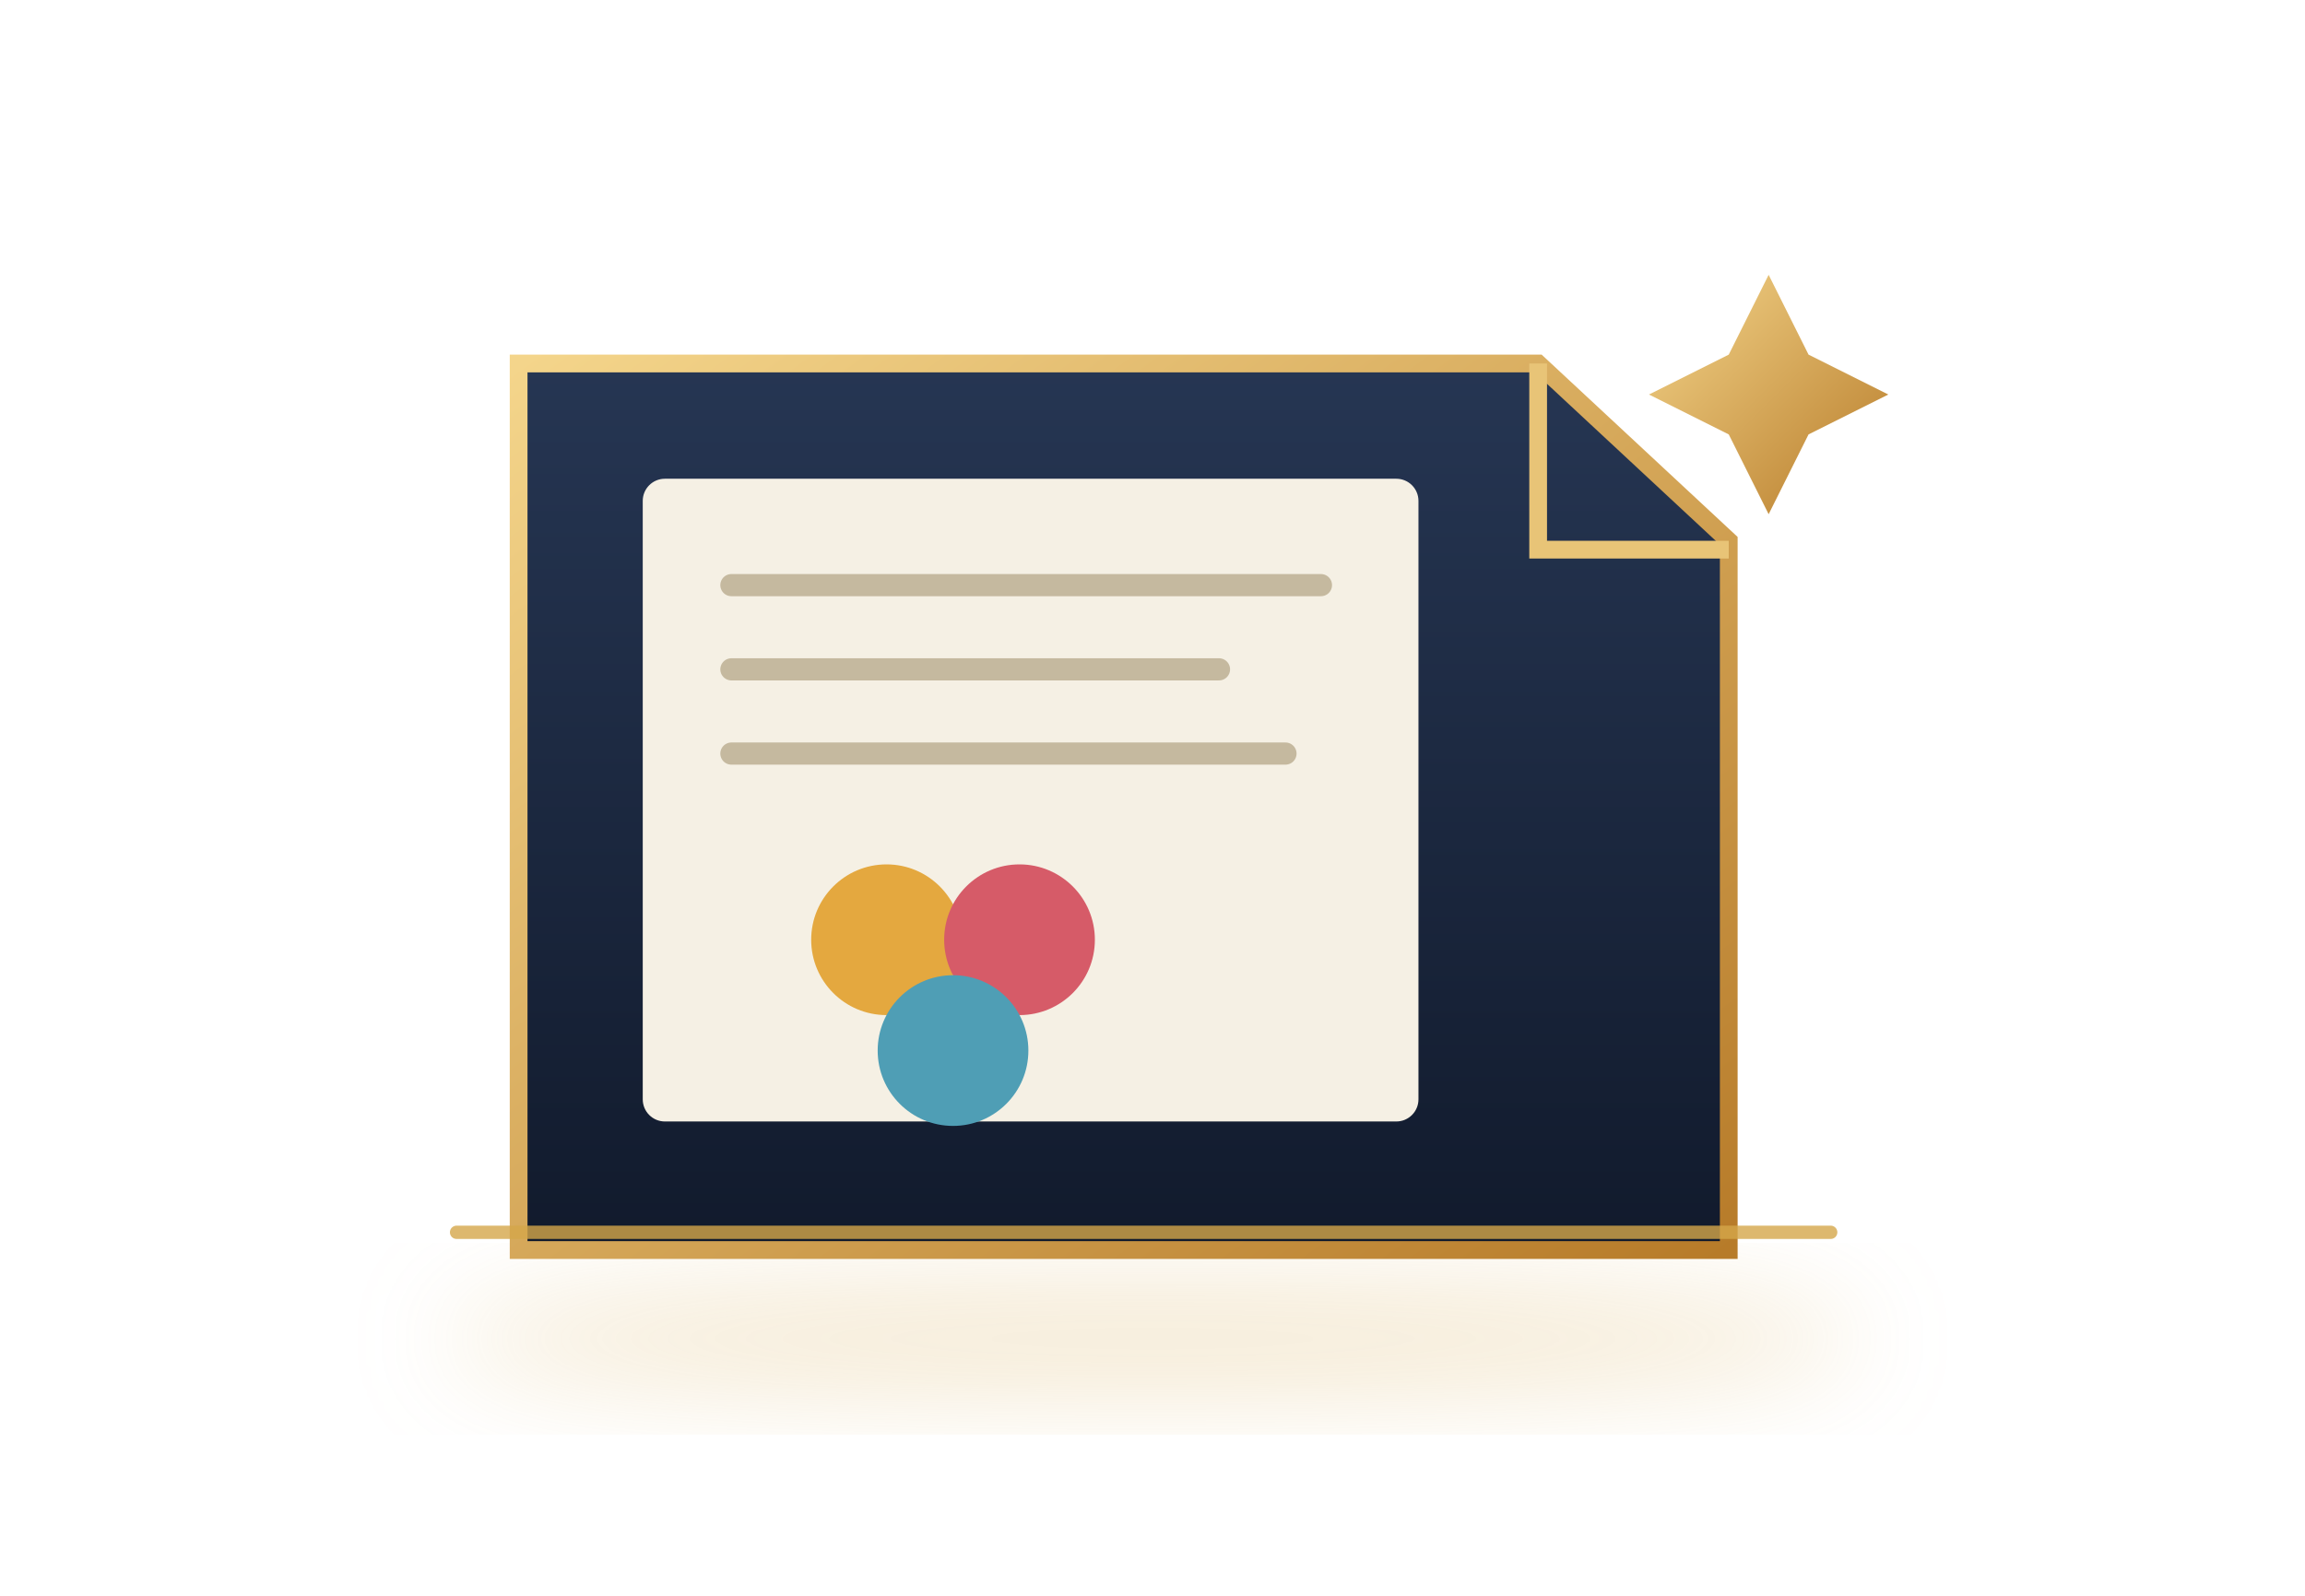
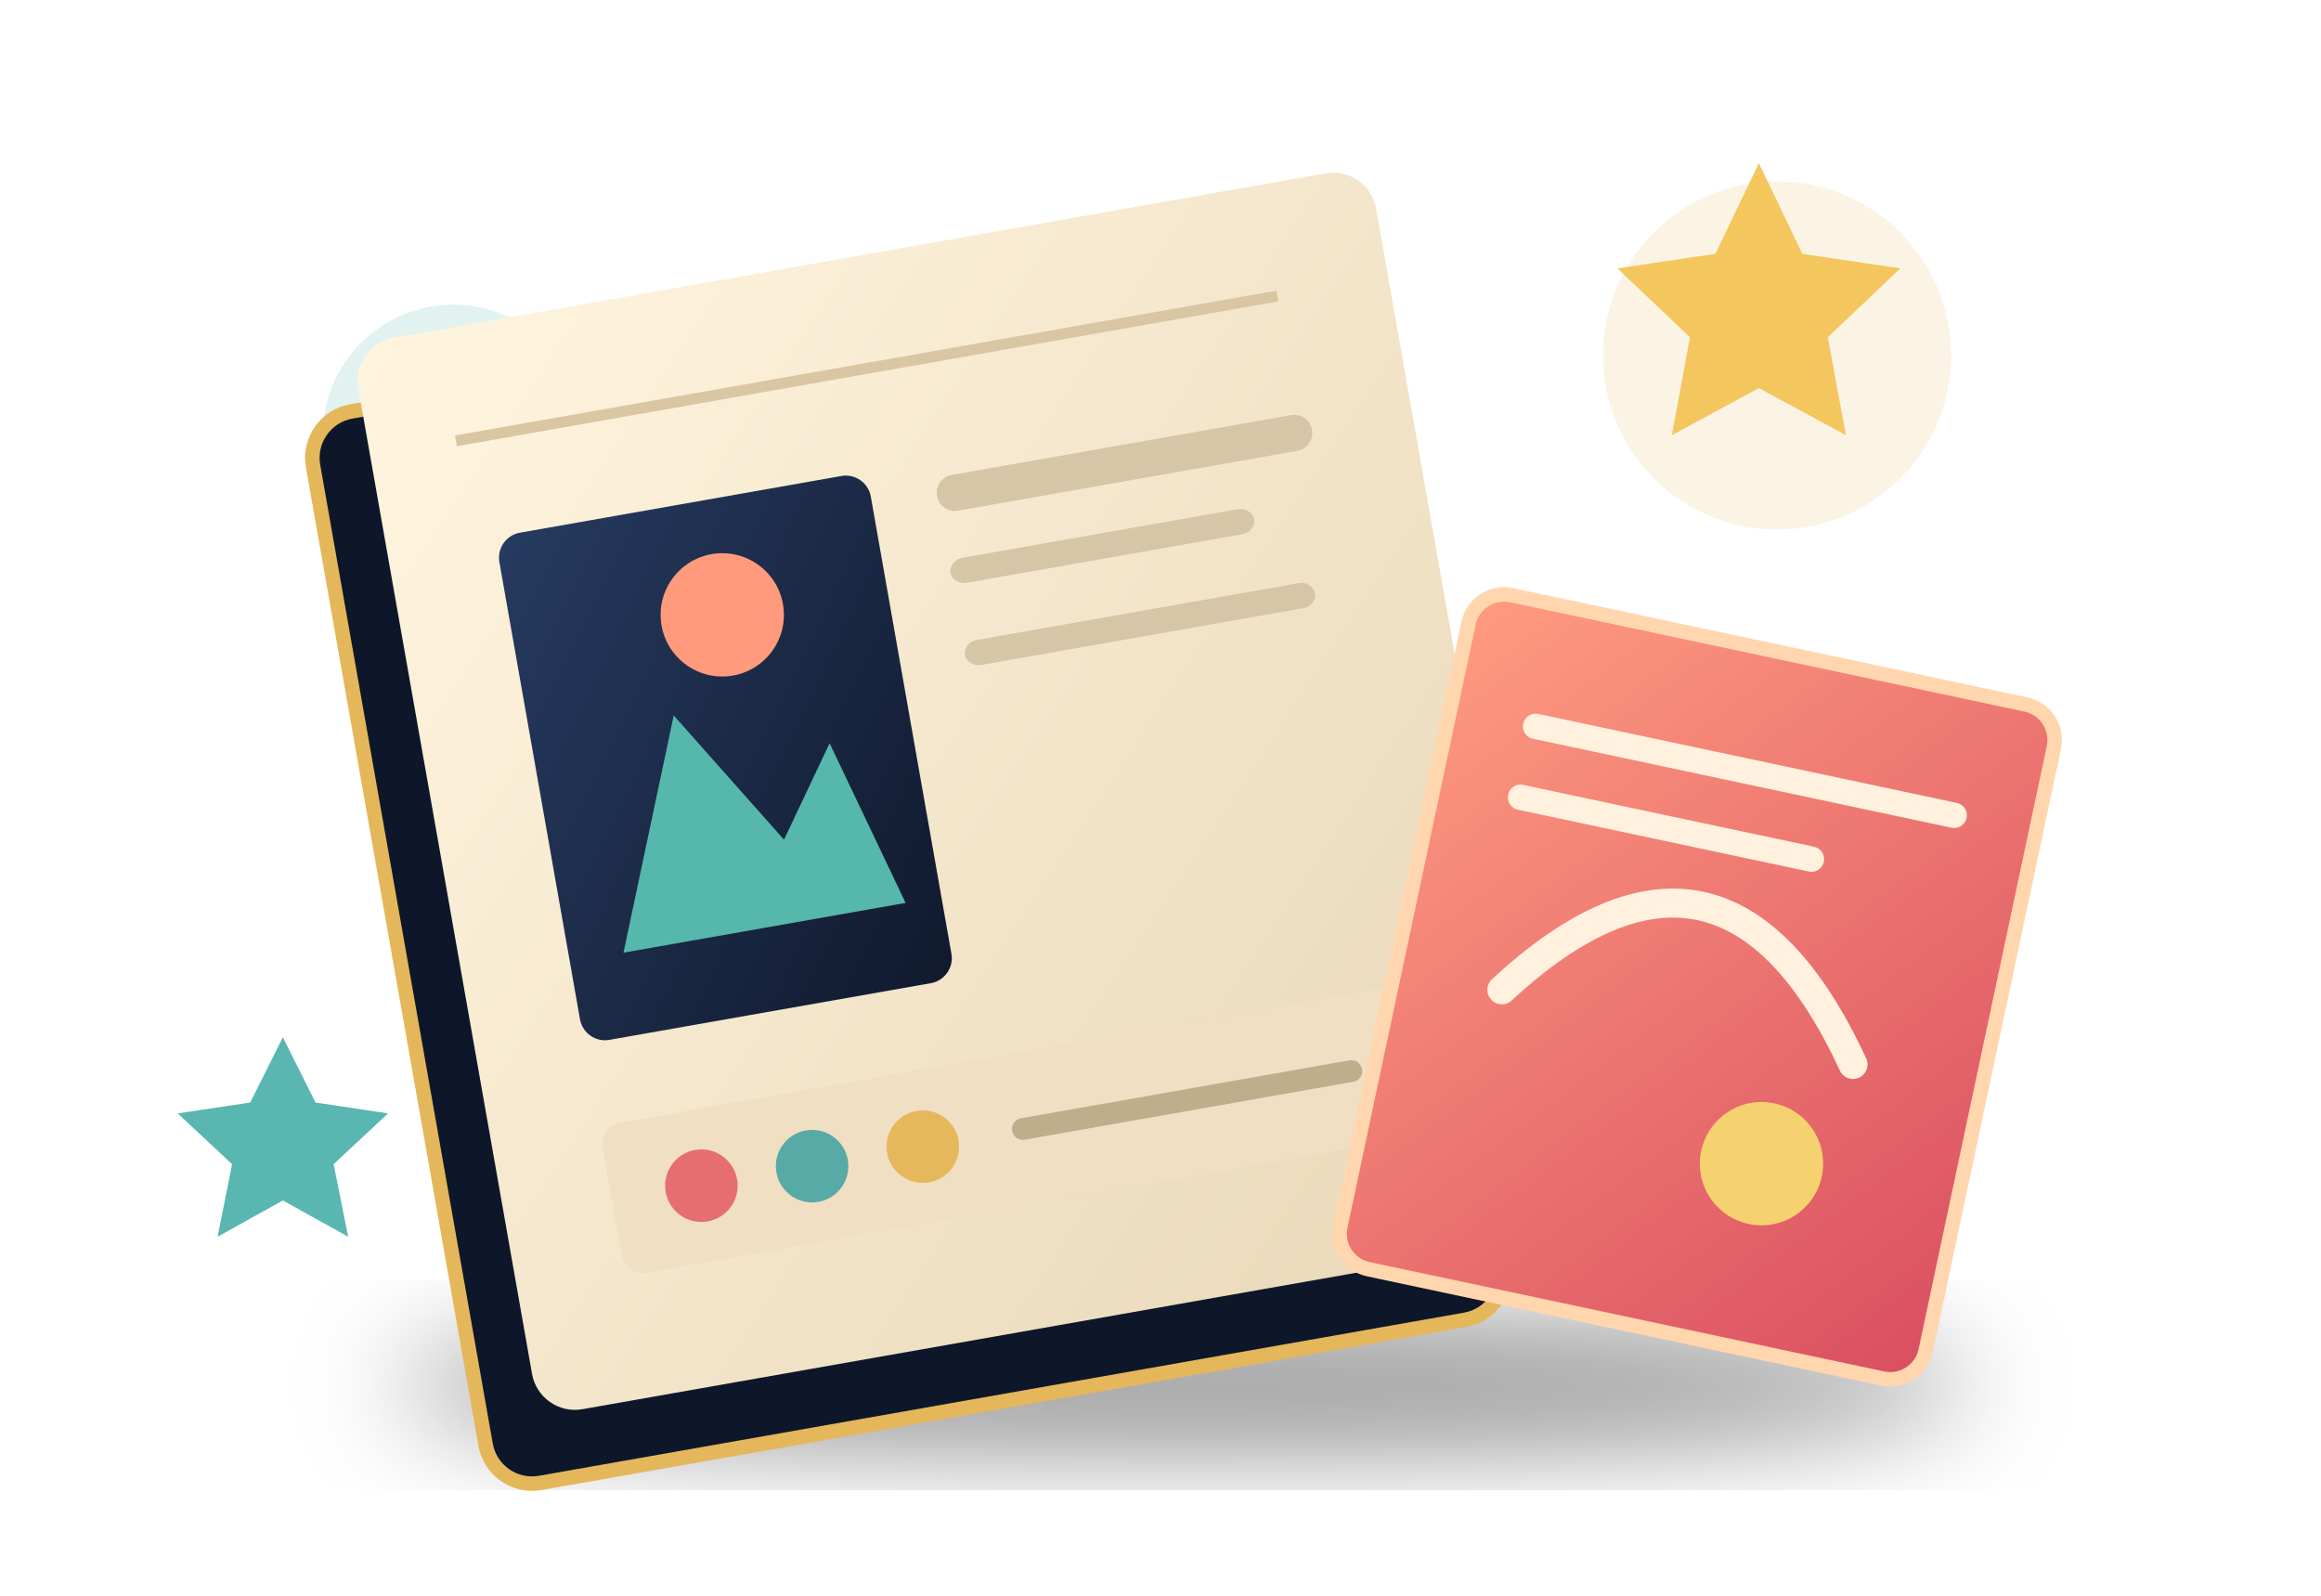
- <svg xmlns="http://www.w3.org/2000/svg" viewBox="0 0 520 360">
+ <svg xmlns="http://www.w3.org/2000/svg" viewBox="0 0 640 440">
  <defs>
-     <linearGradient id="g" x2="1" y2="1">
-       <stop stop-color="#f4d58b" />
-       <stop offset="1" stop-color="#b77b29" />
+     <linearGradient id="paper" x2="1" y2="1">
+       <stop stop-color="#fff5df" />
+       <stop offset="1" stop-color="#e9d7b8" />
    </linearGradient>
-     <linearGradient id="p" x2="0" y2="1">
-       <stop stop-color="#263653" />
-       <stop offset="1" stop-color="#111a2c" />
+     <linearGradient id="navy" x2="1" y2="1">
+       <stop stop-color="#263b60" />
+       <stop offset="1" stop-color="#10192d" />
    </linearGradient>
-     <filter id="s">
-       <feGaussianBlur stdDeviation="12" />
+     <linearGradient id="coral" x2="1" y2="1">
+       <stop stop-color="#ff9c80" />
+       <stop offset="1" stop-color="#d94e61" />
+     </linearGradient>
+     <filter id="shadow">
+       <feGaussianBlur stdDeviation="15" />
    </filter>
  </defs>
-   <ellipse cx="260" cy="302" rx="160" ry="18" fill="#d4a64a" opacity=".2" filter="url(#s)" />
-   <path d="M117 82h230l43 40v160H117z" fill="url(#p)" stroke="url(#g)" stroke-width="4" />
-   <path d="M347 82v42h43" fill="none" stroke="#e8c477" stroke-width="4" />
-   <rect x="145" y="108" width="175" height="145" rx="5" fill="#f5f0e4" />
-   <path d="M165 132h133M165 151h110M165 170h125" stroke="#c5b99f" stroke-width="5" stroke-linecap="round" />
-   <circle cx="200" cy="212" r="17" fill="#e4a83f" />
-   <circle cx="230" cy="212" r="17" fill="#d65b68" />
-   <circle cx="215" cy="237" r="17" fill="#4f9eb5" />
-   <path d="M103 278h310" stroke="#d4a64a" stroke-width="3" stroke-linecap="round" opacity=".8" />
-   <path d="M390 80l9-18 9 18 18 9-18 9-9 18-9-18-18-9z" fill="url(#g)" />
+   <ellipse cx="326" cy="382" rx="218" ry="24" fill="#000" opacity=".35" filter="url(#shadow)" />
+   <circle cx="490" cy="98" r="48" fill="#e6b85c" opacity=".16" />
+   <circle cx="125" cy="120" r="36" fill="#5ab6b0" opacity=".18" />
+   <g transform="rotate(-10 270 220)">
+     <rect x="105" y="85" width="285" height="300" rx="13" fill="#0d1729" stroke="#e4b75b" stroke-width="4" />
+     <rect x="121" y="67" width="285" height="300" rx="12" fill="url(#paper)" />
+     <path d="M145 98h230" stroke="#d9c6a2" stroke-width="3" />
+     <rect x="151" y="126" width="104" height="142" rx="7" fill="url(#navy)" />
+     <path d="M166 245l25-62 24 39 17-24 13 47z" fill="#56b7ad" />
+     <circle cx="209" cy="158" r="17" fill="#ff9a7d" />
+     <rect x="273" y="131" width="105" height="10" rx="5" fill="#d6c5a6" />
+     <rect x="273" y="154" width="85" height="7" rx="4" fill="#d6c5a6" />
+     <rect x="273" y="177" width="98" height="7" rx="4" fill="#d6c5a6" />
+     <rect x="151" y="291" width="227" height="42" rx="6" fill="#f0dfc2" />
+     <circle cx="176" cy="312" r="10" fill="#e66d70" />
+     <circle cx="207" cy="312" r="10" fill="#58aaa7" />
+     <circle cx="238" cy="312" r="10" fill="#e6b85c" />
+     <path d="M266 312h92" stroke="#c0ad8c" stroke-width="6" stroke-linecap="round" />
+   </g>
+   <g transform="rotate(12 465 250)">
+     <rect x="390" y="176" width="165" height="190" rx="10" fill="url(#coral)" stroke="#ffd6ae" stroke-width="4" />
+     <path d="M414 210h118M414 230h82" stroke="#fff1dd" stroke-width="7" stroke-linecap="round" />
+     <path d="M420 283q48-68 99 0" fill="none" stroke="#fff1dd" stroke-width="8" stroke-linecap="round" />
+     <circle cx="500" cy="315" r="17" fill="#f6d16f" />
+   </g>
+   <path d="M485 45l12 25 27 4-20 19 5 27-24-13-24 13 5-27-20-19 27-4z" fill="#f3c65e" />
+   <path d="M78 286l9 18 20 3-15 14 4 20-18-10-18 10 4-20-15-14 20-3z" fill="#59b6b0" />
</svg>
